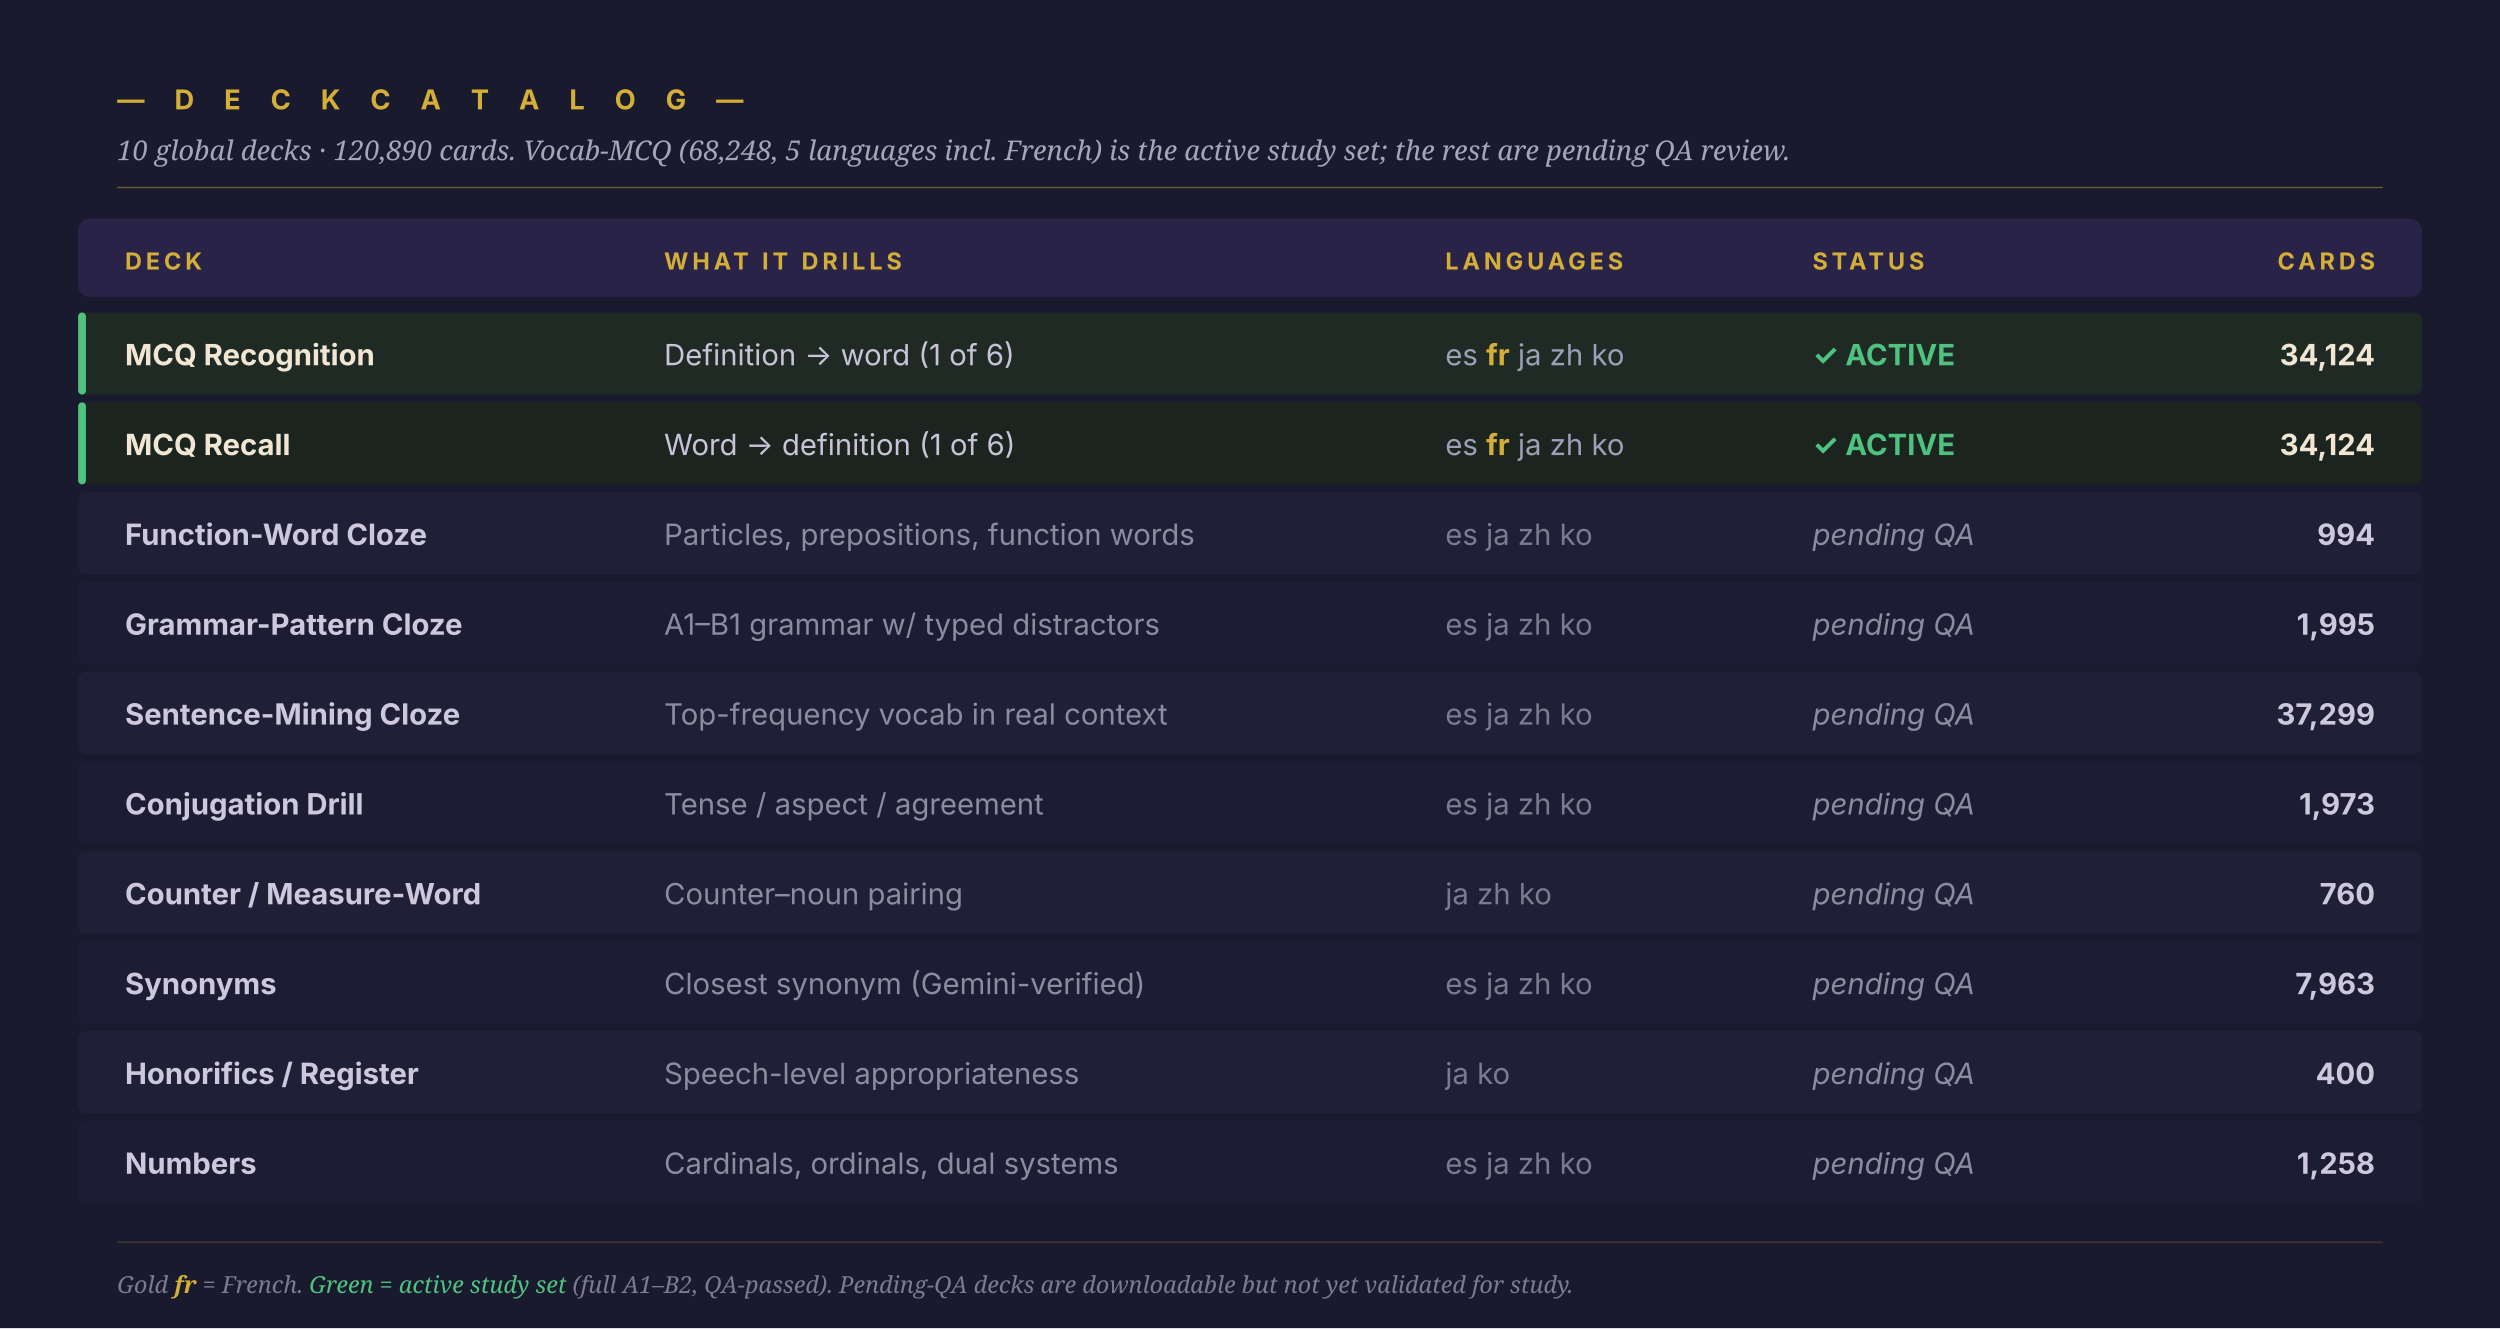
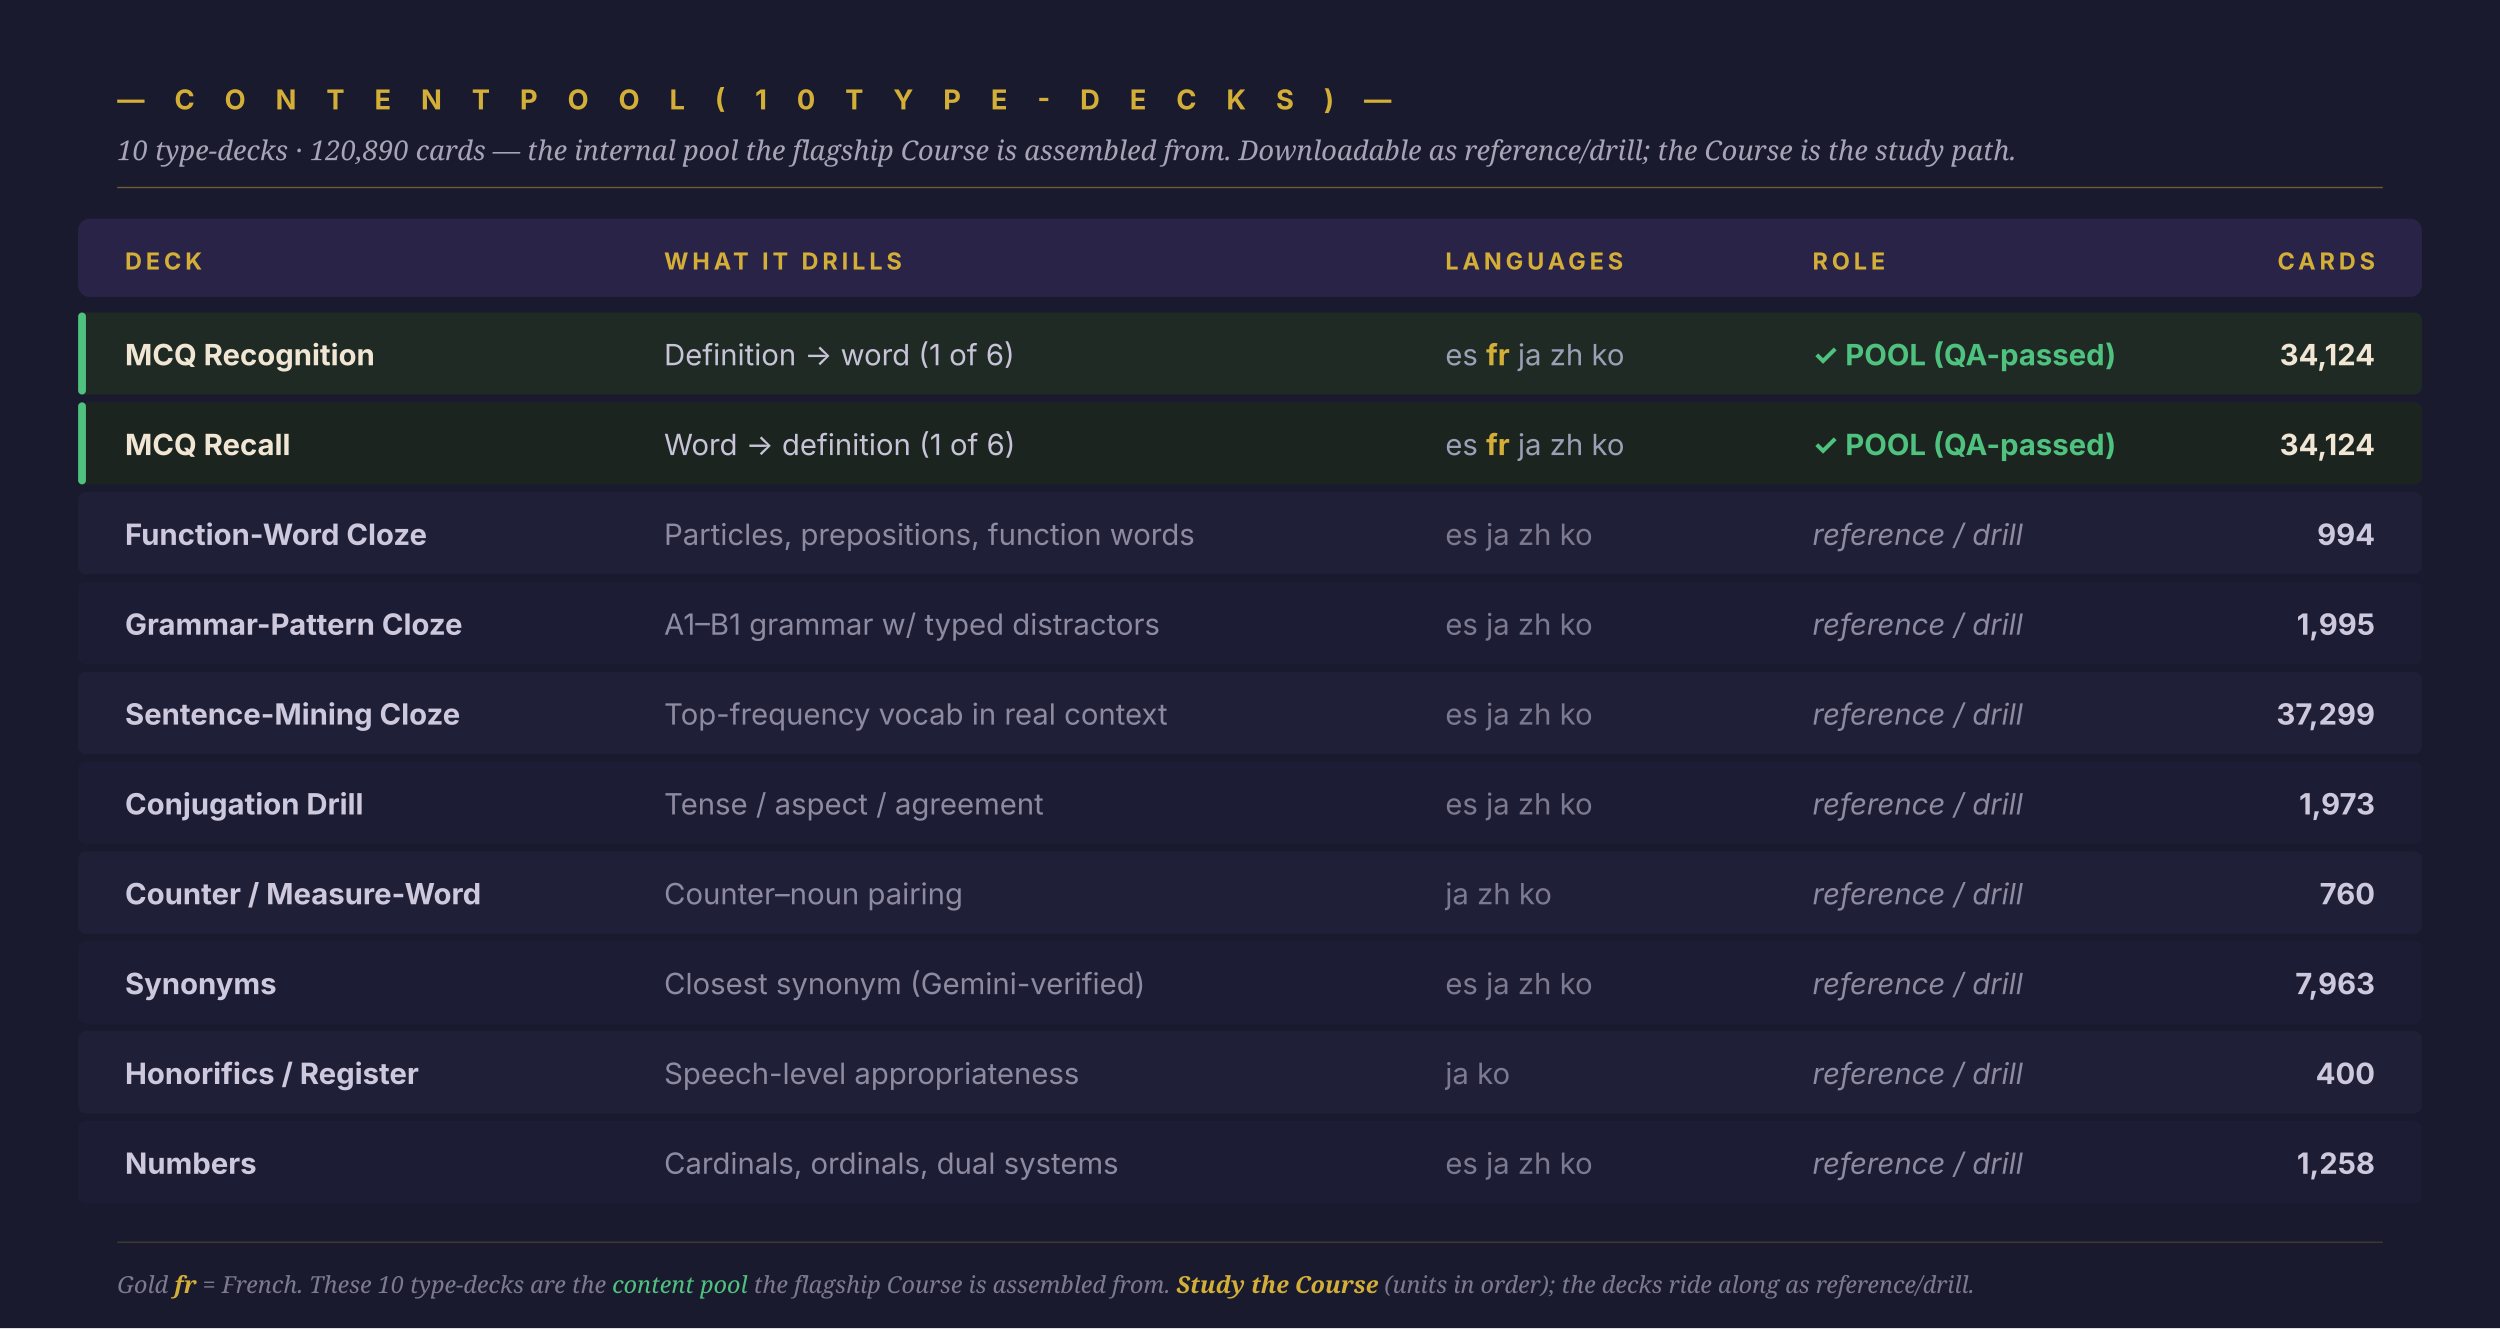
<svg xmlns="http://www.w3.org/2000/svg" viewBox="0 0 1280 680" width="1280" height="680">
  <rect width="1280" height="680" fill="#1a1a2e" />
-   <text x="60" y="56" font-family="Inter, 'Segoe UI', sans-serif" font-size="14" font-weight="700" fill="#d4af37" letter-spacing="6">— D E C K   C A T A L O G —</text>
-   <text x="60" y="82" font-family="Georgia, serif" font-size="14" font-style="italic" fill="#a8a4b8">10 global decks · 120,890 cards. Vocab-MCQ (68,248, 5 languages incl. French) is the active study set; the rest are pending QA review.</text>
+   <text x="60" y="56" font-family="Inter, 'Segoe UI', sans-serif" font-size="14" font-weight="700" fill="#d4af37" letter-spacing="6">— C O N T E N T   P O O L   ( 1 0   T Y P E - D E C K S ) —</text>
+   <text x="60" y="82" font-family="Georgia, serif" font-size="14" font-style="italic" fill="#a8a4b8">10 type-decks · 120,890 cards — the internal pool the flagship Course is assembled from. Downloadable as reference/drill; the Course is the study path.</text>
  <line x1="60" y1="96" x2="1220" y2="96" stroke="#d4af37" stroke-width="0.7" opacity="0.45" />
  <g transform="translate(40 112)">
    <rect width="1200" height="40" rx="6" fill="#2a2348" />
    <text x="24" y="26" font-family="Inter, sans-serif" font-size="12" font-weight="700" fill="#d4af37" letter-spacing="2">DECK</text>
    <text x="300" y="26" font-family="Inter, sans-serif" font-size="12" font-weight="700" fill="#d4af37" letter-spacing="2">WHAT IT DRILLS</text>
    <text x="700" y="26" font-family="Inter, sans-serif" font-size="12" font-weight="700" fill="#d4af37" letter-spacing="2">LANGUAGES</text>
-     <text x="888" y="26" font-family="Inter, sans-serif" font-size="12" font-weight="700" fill="#d4af37" letter-spacing="2">STATUS</text>
+     <text x="888" y="26" font-family="Inter, sans-serif" font-size="12" font-weight="700" fill="#d4af37" letter-spacing="2">ROLE</text>
    <text x="1176" y="26" text-anchor="end" font-family="Inter, sans-serif" font-size="12" font-weight="700" fill="#d4af37" letter-spacing="2">CARDS</text>
  </g>
  <g font-family="Inter, sans-serif" font-size="15">
    <g transform="translate(40 160)">
      <rect width="1200" height="42" rx="4" fill="#1f2a24" />
      <rect width="4" height="42" rx="2" fill="#4ec27e" />
      <text x="24" y="27" fill="#f0e6d3" font-weight="700">MCQ Recognition</text>
      <text x="300" y="27" fill="#c8c4d8">Definition → word (1 of 6)</text>
      <text x="700" y="27" fill="#9aa0b5">es <tspan fill="#d4af37" font-weight="700">fr</tspan> ja zh ko</text>
-       <text x="888" y="27" fill="#4ec27e" font-weight="700">✓ ACTIVE</text>
+       <text x="888" y="27" fill="#4ec27e" font-weight="700">✓ POOL (QA-passed)</text>
      <text x="1176" y="27" text-anchor="end" fill="#f0e6d3" font-weight="700">34,124</text>
    </g>
    <g transform="translate(40 206)">
      <rect width="1200" height="42" rx="4" fill="#1c241f" />
      <rect width="4" height="42" rx="2" fill="#4ec27e" />
      <text x="24" y="27" fill="#f0e6d3" font-weight="700">MCQ Recall</text>
      <text x="300" y="27" fill="#c8c4d8">Word → definition (1 of 6)</text>
      <text x="700" y="27" fill="#9aa0b5">es <tspan fill="#d4af37" font-weight="700">fr</tspan> ja zh ko</text>
-       <text x="888" y="27" fill="#4ec27e" font-weight="700">✓ ACTIVE</text>
+       <text x="888" y="27" fill="#4ec27e" font-weight="700">✓ POOL (QA-passed)</text>
      <text x="1176" y="27" text-anchor="end" fill="#f0e6d3" font-weight="700">34,124</text>
    </g>
    <g transform="translate(40 252)">
      <rect width="1200" height="42" rx="4" fill="#1f1f38" />
      <text x="24" y="27" fill="#cdc8dc" font-weight="700">Function-Word Cloze</text>
      <text x="300" y="27" fill="#8e8aa0">Particles, prepositions, function words</text>
      <text x="700" y="27" fill="#7d7a90">es ja zh ko</text>
-       <text x="888" y="27" fill="#8e8aa0" font-style="italic">pending QA</text>
+       <text x="888" y="27" fill="#8e8aa0" font-style="italic">reference / drill</text>
      <text x="1176" y="27" text-anchor="end" fill="#cdc8dc" font-weight="700">994</text>
    </g>
    <g transform="translate(40 298)">
      <rect width="1200" height="42" rx="4" fill="#1c1c34" />
      <text x="24" y="27" fill="#cdc8dc" font-weight="700">Grammar-Pattern Cloze</text>
      <text x="300" y="27" fill="#8e8aa0">A1–B1 grammar w/ typed distractors</text>
      <text x="700" y="27" fill="#7d7a90">es ja zh ko</text>
-       <text x="888" y="27" fill="#8e8aa0" font-style="italic">pending QA</text>
+       <text x="888" y="27" fill="#8e8aa0" font-style="italic">reference / drill</text>
      <text x="1176" y="27" text-anchor="end" fill="#cdc8dc" font-weight="700">1,995</text>
    </g>
    <g transform="translate(40 344)">
      <rect width="1200" height="42" rx="4" fill="#1f1f38" />
      <text x="24" y="27" fill="#cdc8dc" font-weight="700">Sentence-Mining Cloze</text>
      <text x="300" y="27" fill="#8e8aa0">Top-frequency vocab in real context</text>
      <text x="700" y="27" fill="#7d7a90">es ja zh ko</text>
-       <text x="888" y="27" fill="#8e8aa0" font-style="italic">pending QA</text>
+       <text x="888" y="27" fill="#8e8aa0" font-style="italic">reference / drill</text>
      <text x="1176" y="27" text-anchor="end" fill="#cdc8dc" font-weight="700">37,299</text>
    </g>
    <g transform="translate(40 390)">
      <rect width="1200" height="42" rx="4" fill="#1c1c34" />
      <text x="24" y="27" fill="#cdc8dc" font-weight="700">Conjugation Drill</text>
      <text x="300" y="27" fill="#8e8aa0">Tense / aspect / agreement</text>
      <text x="700" y="27" fill="#7d7a90">es ja zh ko</text>
-       <text x="888" y="27" fill="#8e8aa0" font-style="italic">pending QA</text>
+       <text x="888" y="27" fill="#8e8aa0" font-style="italic">reference / drill</text>
      <text x="1176" y="27" text-anchor="end" fill="#cdc8dc" font-weight="700">1,973</text>
    </g>
    <g transform="translate(40 436)">
      <rect width="1200" height="42" rx="4" fill="#1f1f38" />
      <text x="24" y="27" fill="#cdc8dc" font-weight="700">Counter / Measure-Word</text>
      <text x="300" y="27" fill="#8e8aa0">Counter–noun pairing</text>
      <text x="700" y="27" fill="#7d7a90">ja zh ko</text>
-       <text x="888" y="27" fill="#8e8aa0" font-style="italic">pending QA</text>
+       <text x="888" y="27" fill="#8e8aa0" font-style="italic">reference / drill</text>
      <text x="1176" y="27" text-anchor="end" fill="#cdc8dc" font-weight="700">760</text>
    </g>
    <g transform="translate(40 482)">
      <rect width="1200" height="42" rx="4" fill="#1c1c34" />
      <text x="24" y="27" fill="#cdc8dc" font-weight="700">Synonyms</text>
      <text x="300" y="27" fill="#8e8aa0">Closest synonym (Gemini-verified)</text>
      <text x="700" y="27" fill="#7d7a90">es ja zh ko</text>
-       <text x="888" y="27" fill="#8e8aa0" font-style="italic">pending QA</text>
+       <text x="888" y="27" fill="#8e8aa0" font-style="italic">reference / drill</text>
      <text x="1176" y="27" text-anchor="end" fill="#cdc8dc" font-weight="700">7,963</text>
    </g>
    <g transform="translate(40 528)">
      <rect width="1200" height="42" rx="4" fill="#1f1f38" />
      <text x="24" y="27" fill="#cdc8dc" font-weight="700">Honorifics / Register</text>
      <text x="300" y="27" fill="#8e8aa0">Speech-level appropriateness</text>
      <text x="700" y="27" fill="#7d7a90">ja ko</text>
-       <text x="888" y="27" fill="#8e8aa0" font-style="italic">pending QA</text>
+       <text x="888" y="27" fill="#8e8aa0" font-style="italic">reference / drill</text>
      <text x="1176" y="27" text-anchor="end" fill="#cdc8dc" font-weight="700">400</text>
    </g>
    <g transform="translate(40 574)">
      <rect width="1200" height="42" rx="4" fill="#1c1c34" />
      <text x="24" y="27" fill="#cdc8dc" font-weight="700">Numbers</text>
      <text x="300" y="27" fill="#8e8aa0">Cardinals, ordinals, dual systems</text>
      <text x="700" y="27" fill="#7d7a90">es ja zh ko</text>
-       <text x="888" y="27" fill="#8e8aa0" font-style="italic">pending QA</text>
+       <text x="888" y="27" fill="#8e8aa0" font-style="italic">reference / drill</text>
      <text x="1176" y="27" text-anchor="end" fill="#cdc8dc" font-weight="700">1,258</text>
    </g>
  </g>
  <line x1="60" y1="636" x2="1220" y2="636" stroke="#d4af37" stroke-width="0.5" opacity="0.3" />
-   <text x="60" y="662" font-family="Georgia, serif" font-size="12" font-style="italic" fill="#7d7a90">Gold <tspan fill="#d4af37" font-weight="700">fr</tspan> = French. <tspan fill="#4ec27e">Green = active study set</tspan> (full A1–B2, QA-passed). Pending-QA decks are downloadable but not yet validated for study.</text>
+   <text x="60" y="662" font-family="Georgia, serif" font-size="12" font-style="italic" fill="#7d7a90">Gold <tspan fill="#d4af37" font-weight="700">fr</tspan> = French. These 10 type-decks are the <tspan fill="#4ec27e">content pool</tspan> the flagship Course is assembled from. <tspan fill="#d4af37" font-weight="700">Study the Course</tspan> (units in order); the decks ride along as reference/drill.</text>
</svg>
